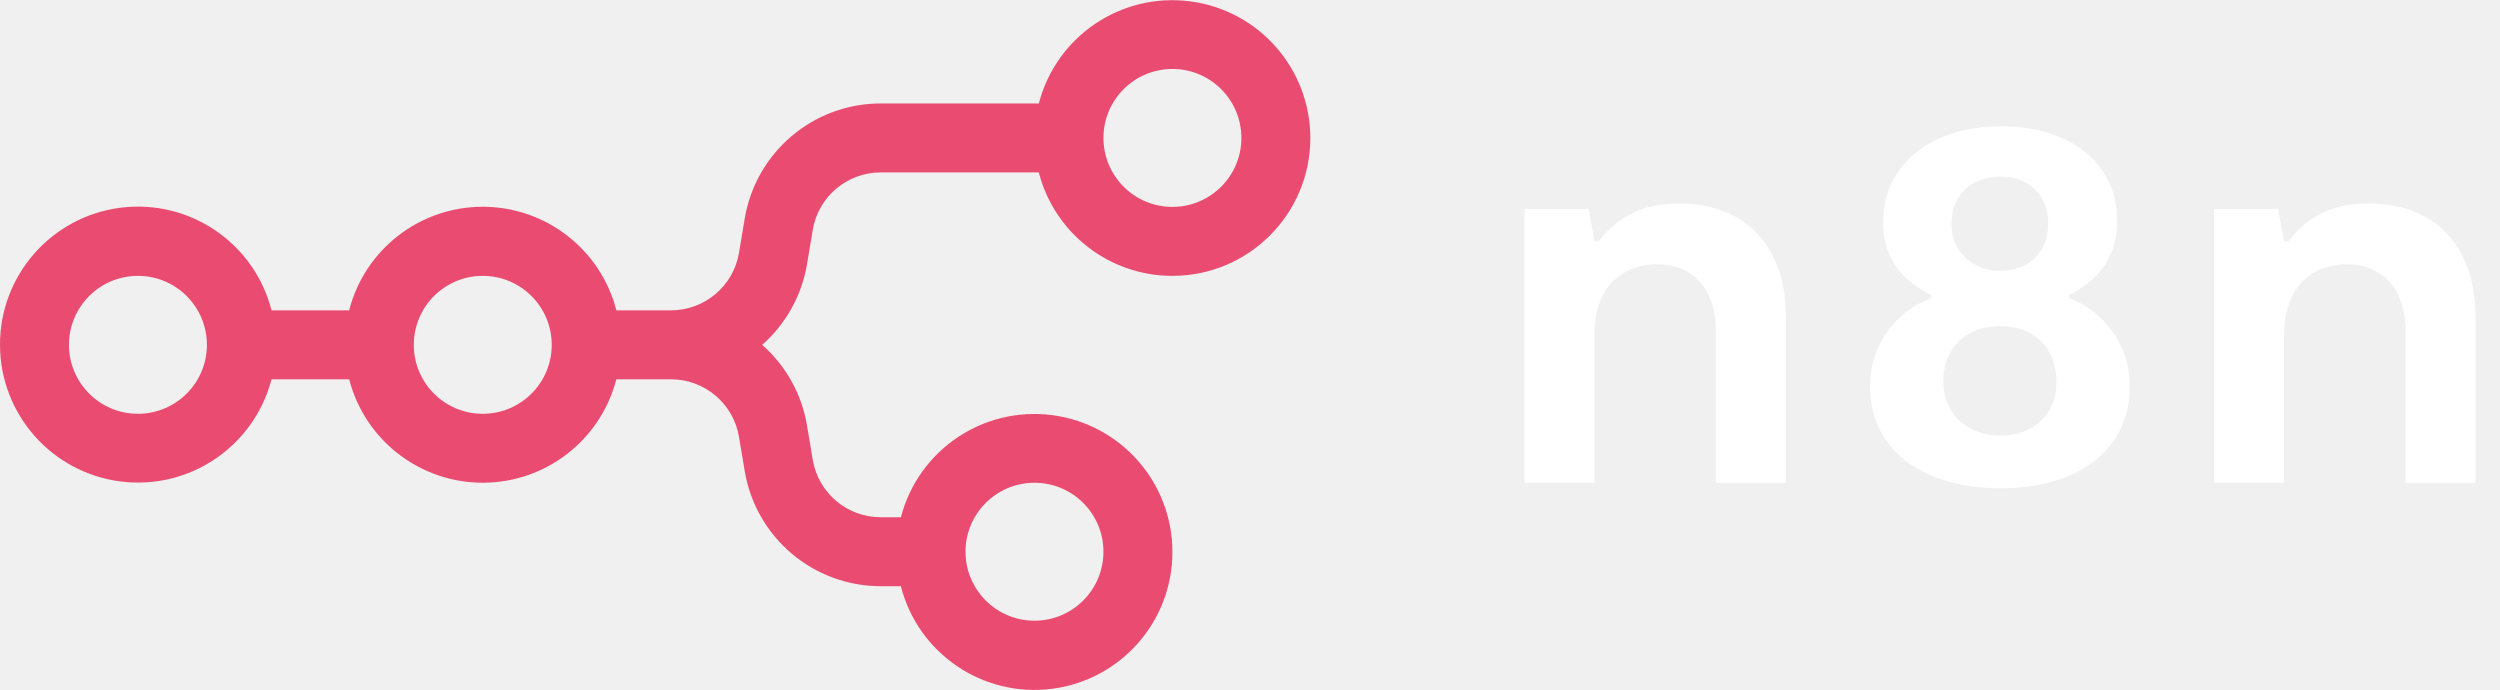
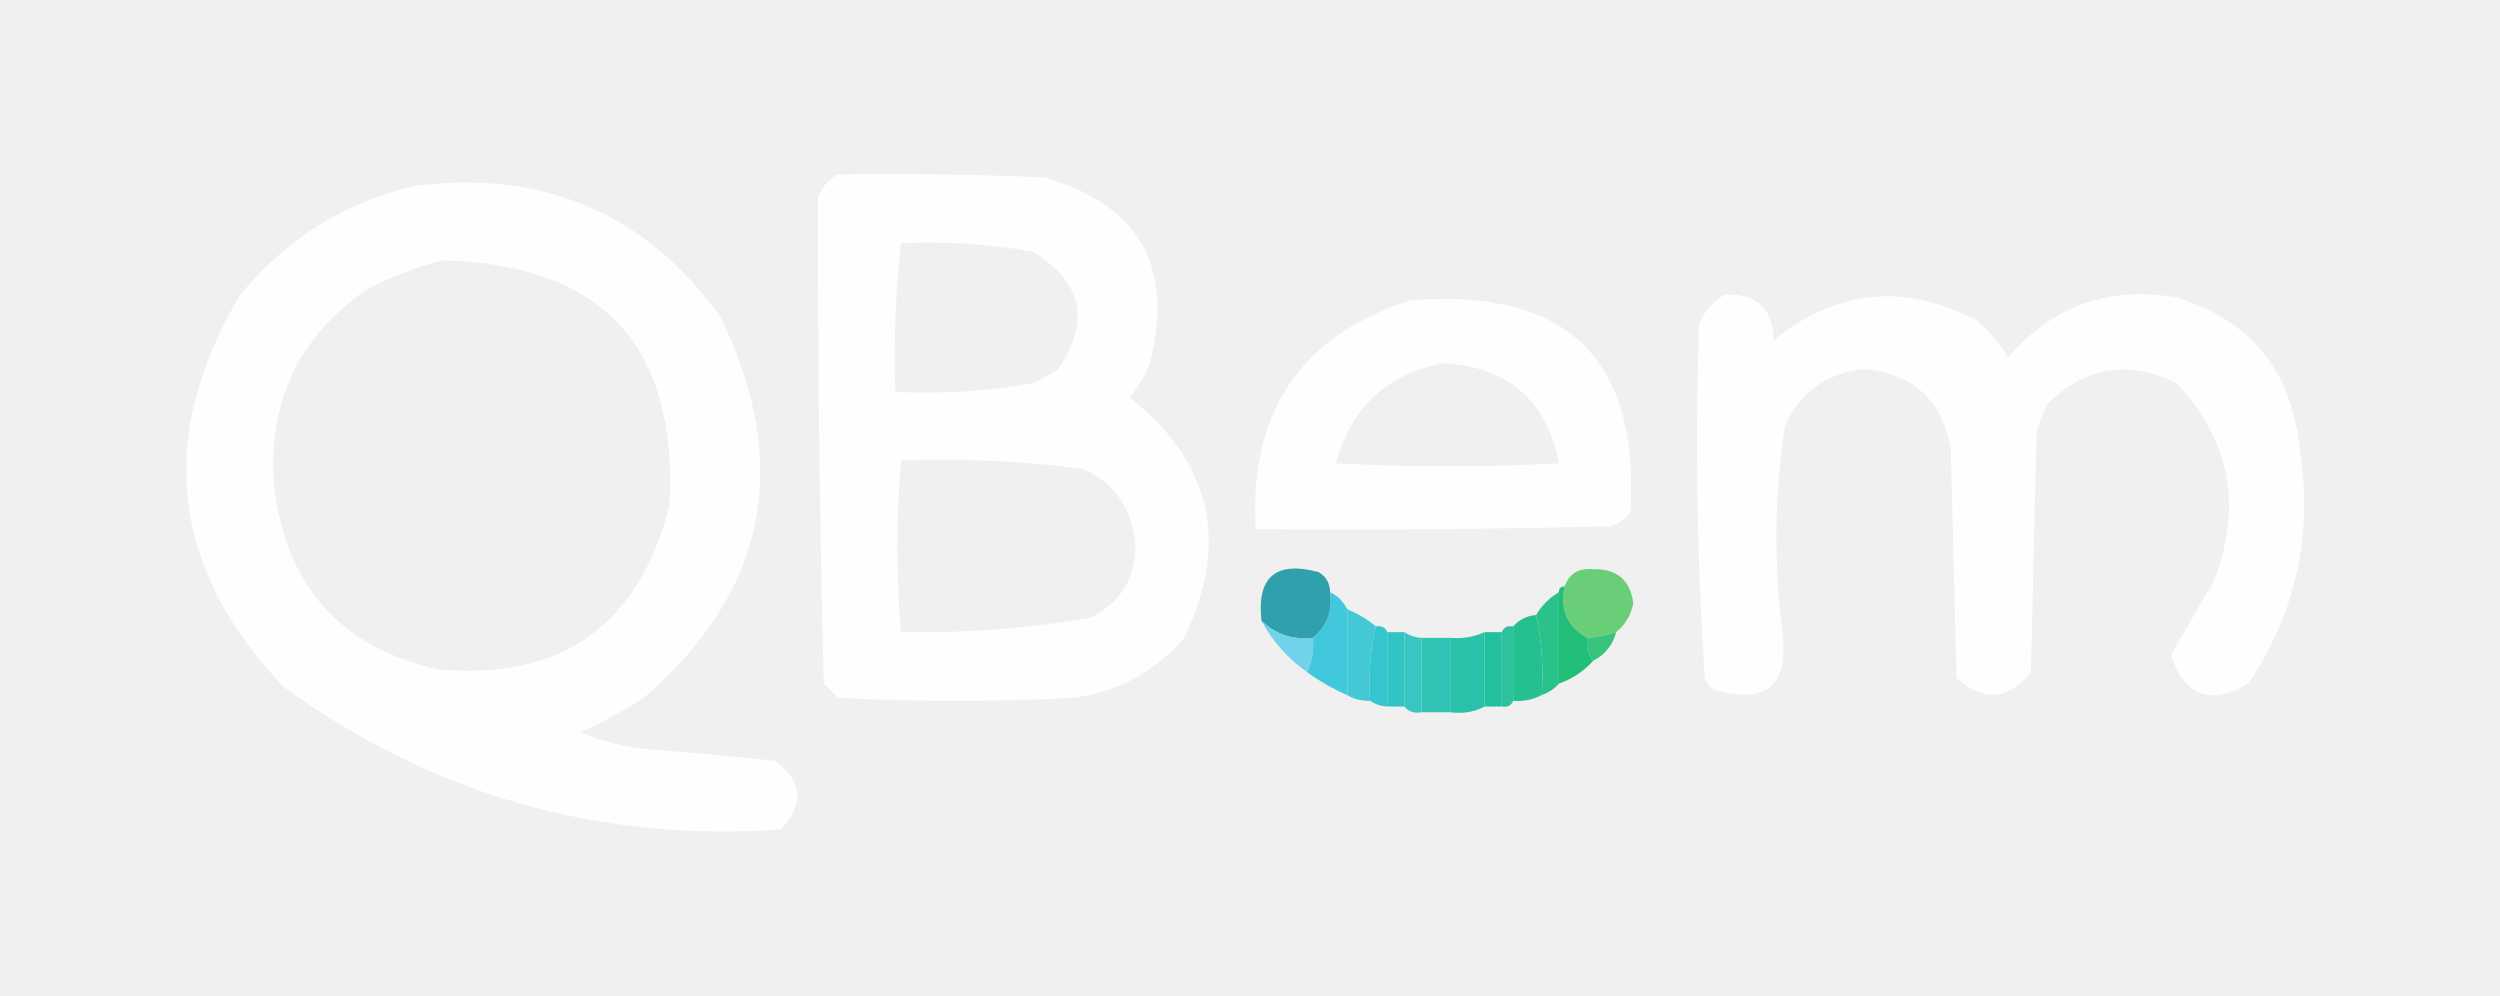
- <svg xmlns="http://www.w3.org/2000/svg" width="58" height="16" fill="none">
-   <g clip-path="url(#a)">
-     <path fill="#EA4B71" fill-rule="evenodd" d="M27.2 6.4A3.2 3.2 0 0 1 24.1 4h-3.667a1.6 1.6 0 0 0-1.578 1.337l-.132.79A3.2 3.2 0 0 1 17.683 8a3.2 3.2 0 0 1 1.04 1.874l.132.789A1.6 1.6 0 0 0 20.433 12h.468a3.201 3.201 0 0 1 6.299.8 3.2 3.2 0 0 1-6.3.8h-.467a3.2 3.2 0 0 1-3.156-2.674l-.132-.789A1.6 1.6 0 0 0 15.567 8.8h-1.268a3.201 3.201 0 0 1-6.198 0H6.299A3.201 3.201 0 0 1 0 8a3.2 3.2 0 0 1 6.3-.8h1.8a3.201 3.201 0 0 1 6.2 0h1.267a1.6 1.6 0 0 0 1.578-1.337l.132-.79A3.2 3.2 0 0 1 20.433 2.4h3.668a3.201 3.201 0 0 1 6.299.8 3.2 3.2 0 0 1-3.2 3.2m0-1.6a1.6 1.6 0 1 0 0-3.2 1.6 1.6 0 0 0 0 3.2m-24 4.8a1.6 1.6 0 1 0 0-3.2 1.6 1.6 0 0 0 0 3.2M12.8 8a1.6 1.6 0 1 1-3.2 0 1.6 1.6 0 0 1 3.2 0m12.8 4.8a1.6 1.6 0 1 1-3.2 0 1.6 1.6 0 0 1 3.2 0" clip-rule="evenodd" />
-     <path fill="#fff" fill-rule="evenodd" d="M48.002 6.918v-.076c.558-.28 1.116-.762 1.116-1.716 0-1.372-1.13-2.198-2.69-2.198-1.598 0-2.74.877-2.74 2.224 0 .915.533 1.41 1.116 1.69v.076a2.16 2.16 0 0 0-1.42 2.059c0 1.385 1.141 2.351 3.032 2.351 1.89 0 2.994-.966 2.994-2.351a2.16 2.16 0 0 0-1.408-2.059m-1.587-2.82c.635 0 1.104.406 1.104 1.092s-.482 1.093-1.103 1.093c-.622 0-1.142-.407-1.142-1.093 0-.699.495-1.093 1.142-1.093m0 6.01c-.735 0-1.332-.47-1.332-1.27 0-.725.495-1.272 1.32-1.272.812 0 1.307.534 1.307 1.297 0 .775-.571 1.245-1.294 1.245" clip-rule="evenodd" />
-     <path fill="#fff" d="M51.367 11.2h1.624V7.758c0-1.13.685-1.627 1.46-1.627.76 0 1.357.509 1.357 1.55v3.52h1.624V7.35c0-1.664-.964-2.63-2.474-2.63-.952 0-1.485.381-1.865.877h-.102l-.14-.75h-1.484zm-14.376 0h-1.624V4.848h1.485l.14.75h.1c.381-.496.914-.877 1.866-.877 1.51 0 2.474.966 2.474 2.63v3.85h-1.624V7.68c0-1.041-.596-1.55-1.358-1.55-.774 0-1.459.496-1.459 1.627z" />
-   </g>
-   <defs>
-     <clipPath id="a">
-       <path fill="#fff" d="M0 0h58v16H0z" />
-     </clipPath>
-   </defs>
+ <svg xmlns="http://www.w3.org/2000/svg" clip-rule="evenodd" fill-rule="evenodd" image-rendering="optimizeQuality" shape-rendering="geometricPrecision" text-rendering="geometricPrecision" version="1.1" viewBox="0 0 437 174">
+   <path d="m146.5 30.5c12.005-0.167 24.005 1e-4 36 0.5 16.638 4.768 22.804 15.601 18.5 32.5-0.914 2.164-2.081 4.164-3.5 6 14.31 11.375 17.477 25.375 9.5 42-5.138 5.986-11.638 9.486-19.5 10.5-13.667 0.667-27.333 0.667-41 0l-2.5-2.5c-0.736-28.334-1.069-56.668-1-85 0.69-1.85 1.856-3.184 3.5-4zm11 12c7.738-0.356 15.405 0.144 23 1.5 8.64 5.195 10.14 12.028 4.5 20.5-1.419 0.96-2.919 1.794-4.5 2.5-7.915 1.401-15.915 1.901-24 1.5-0.303-8.751 0.03-17.418 1-26zm0 38c10.745-0.429 21.412 0.071 32 1.5 5.737 2.786 8.737 7.453 9 14-0.286 5.614-2.952 9.614-8 12-10.898 1.867-21.898 2.7-33 2.5-0.842-10.07-0.842-20.07 0-30z" fill="#fefffe" opacity=".944" />
+   <path d="m72.5 32.5c22.593-2.874 40.427 4.793 53.5 23 12.503 25.799 8.003 47.965-13.5 66.5-3.538 2.269-7.205 4.269-11 6 3.779 1.625 7.779 2.625 12 3 7.343 0.556 14.677 1.223 22 2 4.821 3.601 5.154 7.601 1 12-32.025 2.214-61.025-6.119-87-25-19.746-20.876-22.246-43.71-7.5-68.5 8.118-9.8 18.285-16.133 30.5-19zm5 13c27.932 0.765 41.099 15.099 39.5 43-5.441 20.969-18.941 30.469-40.5 28.5-16.856-3.856-26.356-14.356-28.5-31.5-1.387-14.527 3.78-26.027 15.5-34.5 4.517-2.554 9.184-4.388 14-5.5z" fill="#fefffe" opacity=".94" />
+   <path d="m301.5 51.5c5.593-0.24 8.427 2.427 8.5 8 11.068-8.946 22.901-10.113 35.5-3.5 2.209 1.873 4.042 4.04 5.5 6.5 7.796-9.044 17.63-12.544 29.5-10.5 12.935 3.985 20.102 12.818 21.5 26.5 2.356 14.889-0.644 28.556-9 41-6.672 3.893-11.172 2.226-13.5-5 2.484-4.296 4.984-8.629 7.5-13 5.013-12.982 2.847-24.482-6.5-34.5-8.364-4.115-15.864-2.949-22.5 3.5-0.862 1.587-1.529 3.254-2 5-0.333 14-0.667 28-1 42-3.866 4.916-8.199 5.249-13 1-0.333-13.333-0.667-26.667-1-40-1.451-8.45-6.451-13.117-15-14-6.601 0.633-11.268 3.966-14 10-1.794 11.795-1.961 23.628-0.5 35.5 1.354 9.807-2.646 13.307-12 10.5-0.692-0.525-1.192-1.192-1.5-2-1.372-20.651-1.705-41.318-1-62 1.025-2.187 2.525-3.854 4.5-5z" fill="#fefffe" opacity=".93" />
+   <path d="m246.5 52.5c27.276-2.219 40.11 10.114 38.5 37-0.903 1.201-2.069 2.035-3.5 2.5-20.664 0.5-41.331 0.667-62 0.5-1.179-20.446 7.821-33.78 27-40zm6 11c11.197 0.7 17.864 6.533 20 17.5-13 0.667-26 0.667-39 0 2.741-9.914 9.074-15.747 19-17.5z" fill="#fefffe" opacity=".92" />
+   <path d="m232.5 103.5c0.484 3.288-0.516 5.955-3 8-3.535 0.368-6.535-0.632-9-3-0.832-7.666 2.502-10.499 10-8.5 1.323 0.816 1.989 1.983 2 3.5z" fill="#289da9" opacity=".955" />
+   <path d="m282.5 110.5c-1.617 0.538-3.284 0.871-5 1-3.509-1.879-4.842-4.879-4-9 0.786-2.235 2.452-3.235 5-3 4.151-0.094 6.484 1.906 7 6-0.457 2.098-1.457 3.764-3 5z" fill="#60cb6f" opacity=".932" />
+   <path d="m272.5 103.5v16c-0.79 0.901-1.79 1.568-3 2 0.319-4.863-0.014-9.53-1-14 1-1.667 2.333-3 4-4z" fill="#13bc7e" opacity=".89" />
+   <path d="m232.5 103.5c1.333 0.667 2.333 1.667 3 3v15c-2.532-1.096-4.865-2.429-7-4 0.841-1.879 1.175-3.879 1-6 2.484-2.045 3.484-4.712 3-8z" fill="#34c5dc" opacity=".928" />
+   <path d="m235.5 106.5c1.868 0.763 3.535 1.763 5 3-0.985 4.134-1.318 8.468-1 13-1.459 0.067-2.792-0.266-4-1v-15z" fill="#2fc4d2" opacity=".893" />
+   <path d="m268.5 107.5c0.986 4.47 1.319 9.137 1 14-1.542 0.801-3.208 1.134-5 1v-13c1.014-1.174 2.347-1.84 4-2z" fill="#16bd8a" opacity=".935" />
+   <path d="m240.5 109.5c0.992-0.172 1.658 0.162 2 1v13c-1.109-0.057-2.109-0.39-3-1-0.318-4.532 0.015-8.866 1-13z" fill="#2cc3cb" opacity=".951" />
+   <path d="m264.5 109.5v13c-0.342 0.838-1.008 1.172-2 1v-13c0.342-0.838 1.008-1.172 2-1z" fill="#19bd92" opacity=".909" />
+   <path d="m273.5 102.5c-0.842 4.121 0.491 7.121 4 9-0.268 1.599 0.066 2.932 1 4-1.647 1.826-3.647 3.16-6 4v-16c0-0.667 0.333-1 1-1z" fill="#17bc74" opacity=".956" />
+   <path d="m220.5 108.5c2.465 2.368 5.465 3.368 9 3 0.175 2.121-0.159 4.121-1 6-3.381-2.38-6.047-5.38-8-9z" fill="#3ac5e6" opacity=".688" />
+   <path d="m242.5 110.5h3v13h-3v-13z" fill="#29c3c4" opacity=".963" />
+   <path d="m245.5 110.5c0.891 0.61 1.891 0.943 3 1v13c-1.291 0.237-2.291-0.096-3-1v-13z" fill="#27c2bd" opacity=".912" />
+   <path d="m259.5 110.5h3v13h-3v-13z" fill="#1abe99" opacity=".958" />
+   <path d="m248.5 111.5h5v13h-5v-13z" fill="#22c1b2" opacity=".928" />
+   <path d="m259.5 110.5v13c-1.765 0.961-3.765 1.295-6 1v-13c2.121 0.175 4.121-0.159 6-1z" fill="#1ec0a5" opacity=".942" />
+   <path d="m282.5 110.5c-0.58 2.249-1.913 3.915-4 5-0.934-1.068-1.268-2.401-1-4 1.716-0.129 3.383-0.462 5-1z" fill="#1b6" opacity=".835" />
</svg>
